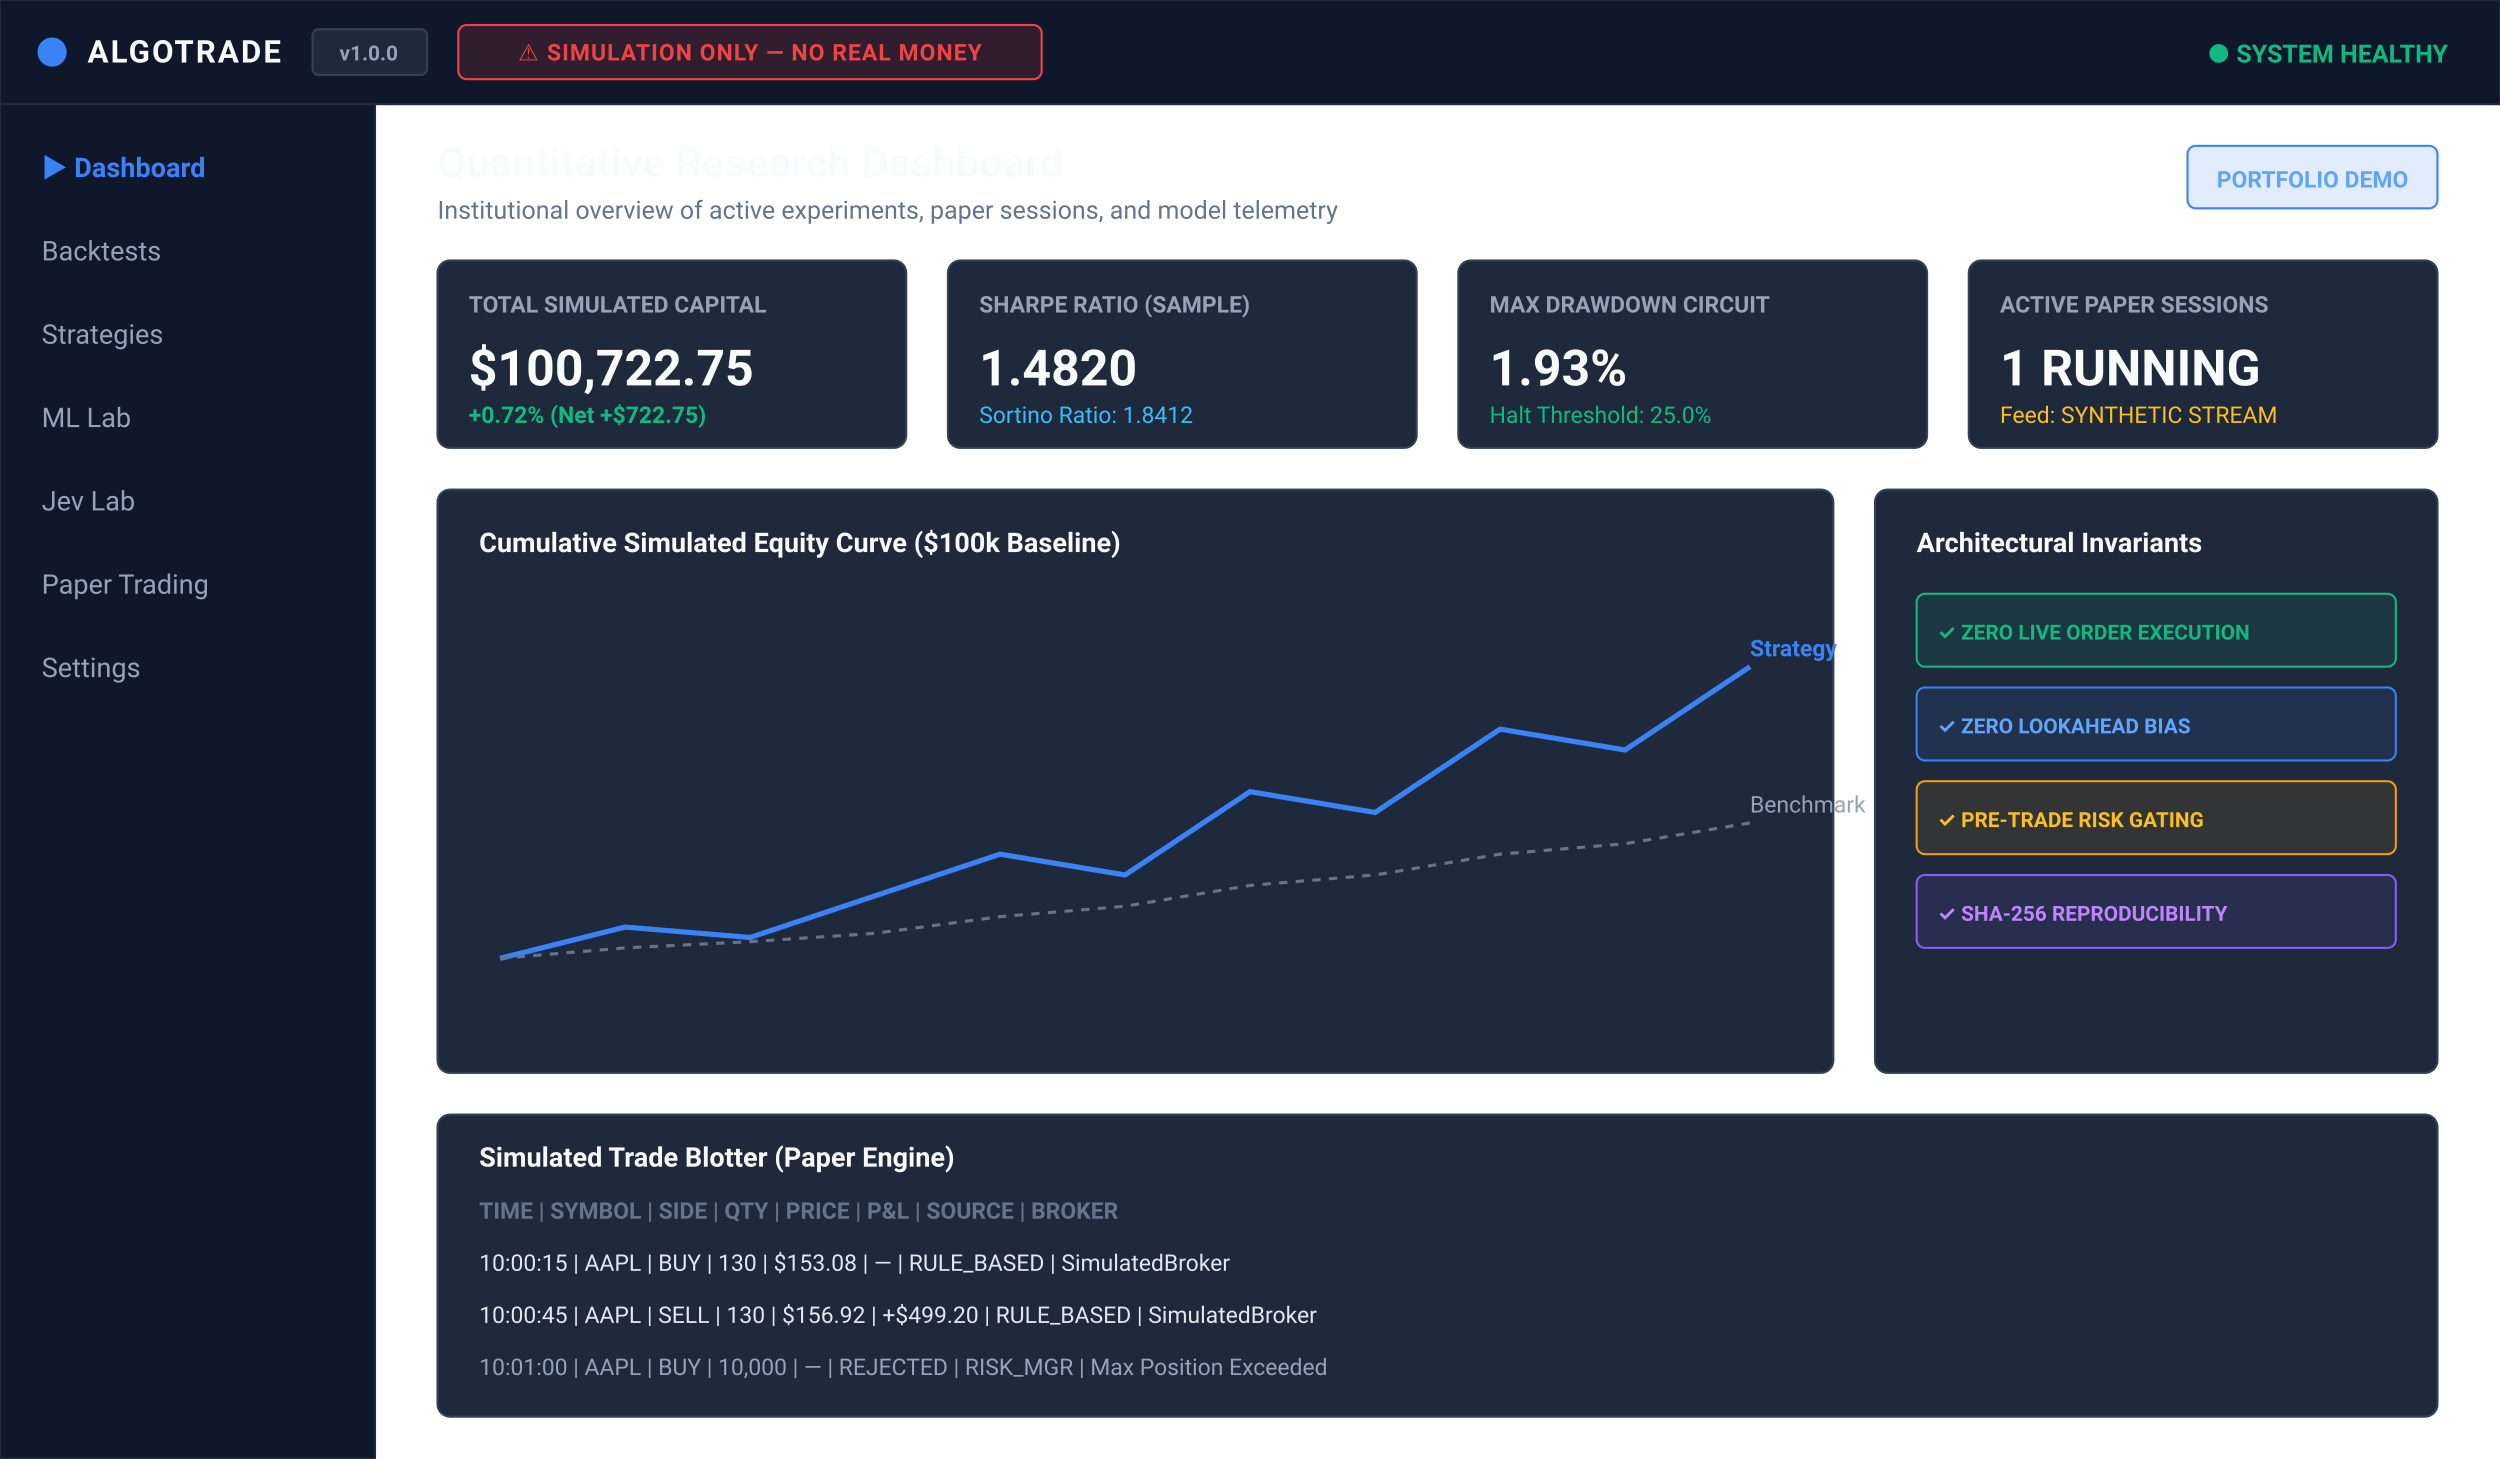
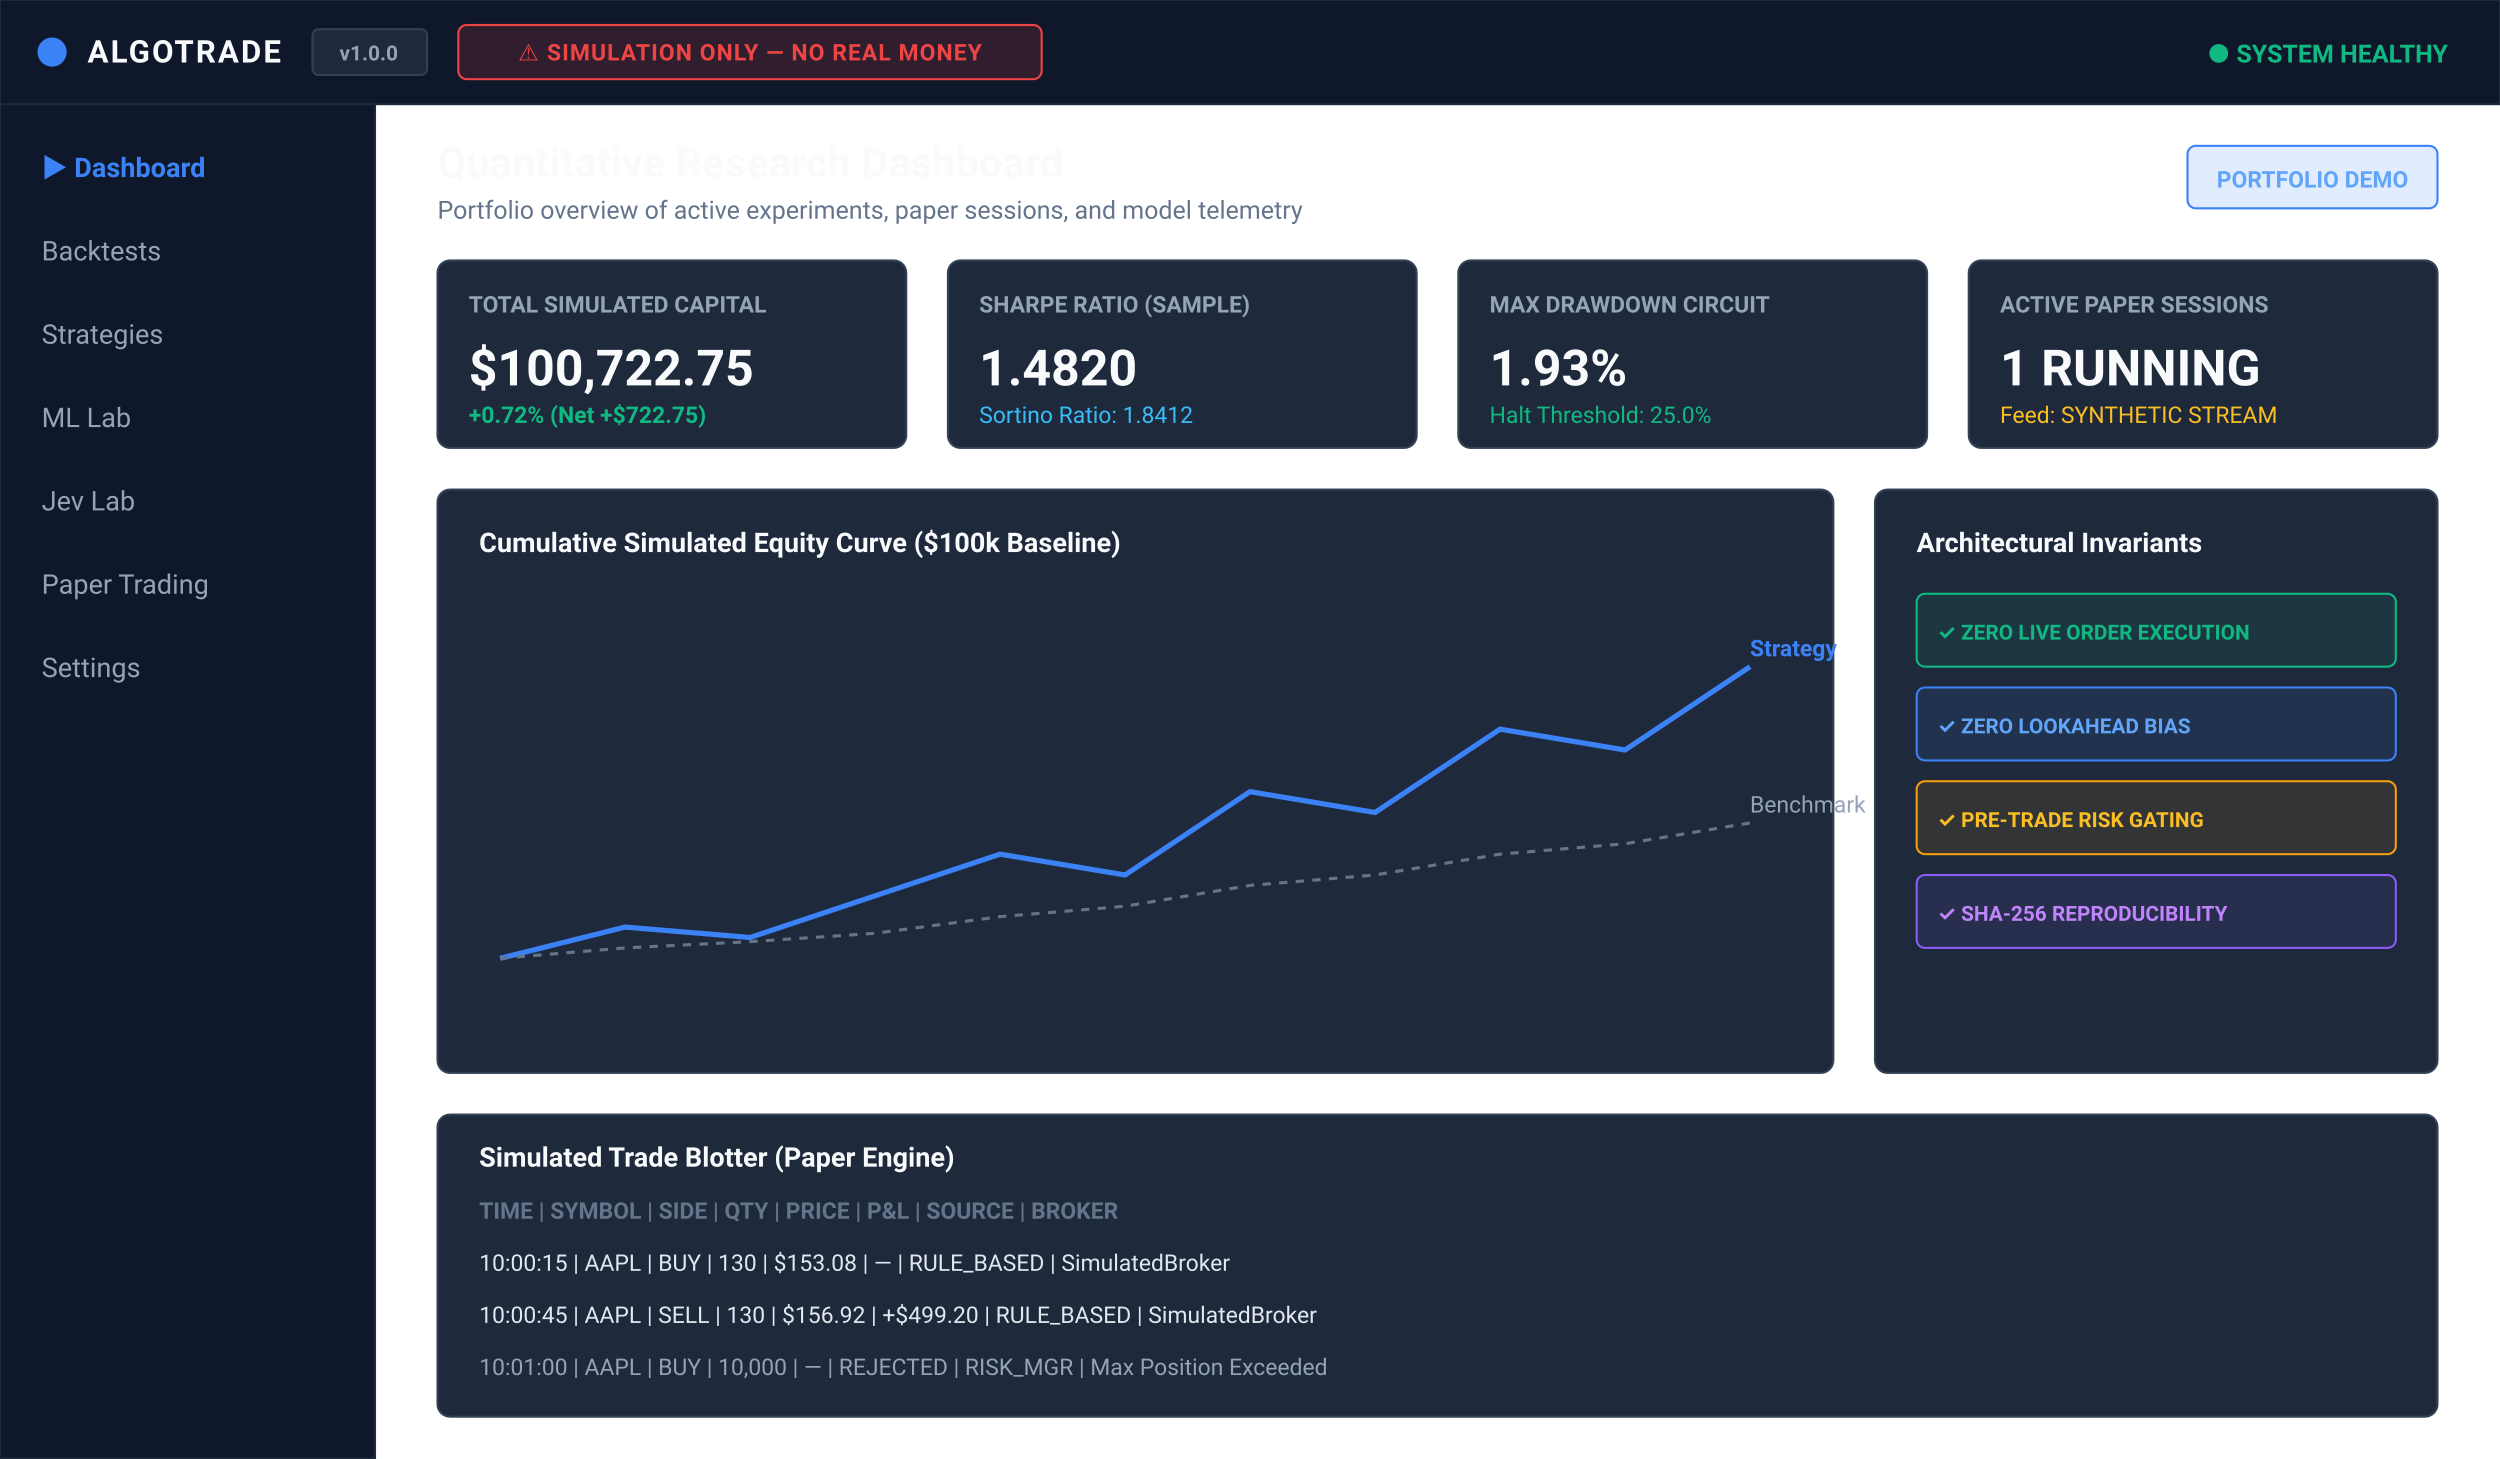
<svg xmlns="http://www.w3.org/2000/svg" viewBox="0 0 1200 700" width="100%" height="100%" style="background-color: #0b0f19; font-family: -apple-system, BlinkMacSystemFont, 'Segoe UI', Roboto, sans-serif;">
  <rect x="0" y="0" width="1200" height="50" fill="#0f172a" stroke="#1e293b" stroke-width="1" />
  <circle cx="25" cy="25" r="7" fill="#3b82f6" />
  <text x="42" y="30" fill="#f8fafc" font-size="15" font-weight="700" letter-spacing="1">ALGOTRADE</text>
  <rect x="150" y="14" width="55" height="22" rx="3" fill="#1e293b" stroke="#334155" stroke-width="1" />
  <text x="177" y="29" fill="#94a3b8" font-size="10" text-anchor="middle" font-weight="600">v1.0.0</text>
  <rect x="220" y="12" width="280" height="26" rx="4" fill="rgba(239, 68, 68, 0.15)" stroke="#ef4444" stroke-width="1" />
  <text x="360" y="29" fill="#ef4444" font-size="11" text-anchor="middle" font-weight="700" letter-spacing="0.5">⚠️ SIMULATION ONLY — NO REAL MONEY</text>
  <text x="1175" y="30" fill="#10b981" font-size="12" text-anchor="end" font-weight="600">● SYSTEM HEALTHY</text>
  <rect x="0" y="50" width="180" height="650" fill="#0f172a" stroke="#1e293b" stroke-width="1" />
  <text x="20" y="85" fill="#3b82f6" font-size="13" font-weight="700">▶ Dashboard</text>
  <text x="20" y="125" fill="#94a3b8" font-size="13">Backtests</text>
  <text x="20" y="165" fill="#94a3b8" font-size="13">Strategies</text>
  <text x="20" y="205" fill="#94a3b8" font-size="13">ML Lab</text>
  <text x="20" y="245" fill="#94a3b8" font-size="13">Jev Lab</text>
  <text x="20" y="285" fill="#94a3b8" font-size="13">Paper Trading</text>
  <text x="20" y="325" fill="#94a3b8" font-size="13">Settings</text>
  <text x="210" y="85" fill="#f8fafc" font-size="20" font-weight="700">Quantitative Research Dashboard</text>
-   <text x="210" y="105" fill="#64748b" font-size="12">Institutional overview of active experiments, paper sessions, and model telemetry</text>
+   <text x="210" y="105" fill="#64748b" font-size="12">Portfolio overview of active experiments, paper sessions, and model telemetry</text>
  <rect x="1050" y="70" width="120" height="30" rx="4" fill="rgba(59, 130, 246, 0.15)" stroke="#3b82f6" stroke-width="1" />
  <text x="1110" y="90" fill="#60a5fa" font-size="11" text-anchor="middle" font-weight="700">PORTFOLIO DEMO</text>
  <rect x="210" y="125" width="225" height="90" rx="6" fill="#1e293b" stroke="#334155" stroke-width="1" />
  <text x="225" y="150" fill="#94a3b8" font-size="11" font-weight="600">TOTAL SIMULATED CAPITAL</text>
  <text x="225" y="185" fill="#f8fafc" font-size="24" font-weight="700">$100,722.75</text>
  <text x="225" y="203" fill="#10b981" font-size="11" font-weight="600">+0.72% (Net +$722.75)</text>
  <rect x="455" y="125" width="225" height="90" rx="6" fill="#1e293b" stroke="#334155" stroke-width="1" />
  <text x="470" y="150" fill="#94a3b8" font-size="11" font-weight="600">SHARPE RATIO (SAMPLE)</text>
  <text x="470" y="185" fill="#f8fafc" font-size="24" font-weight="700">1.4820</text>
  <text x="470" y="203" fill="#38bdf8" font-size="11">Sortino Ratio: 1.8412</text>
  <rect x="700" y="125" width="225" height="90" rx="6" fill="#1e293b" stroke="#334155" stroke-width="1" />
  <text x="715" y="150" fill="#94a3b8" font-size="11" font-weight="600">MAX DRAWDOWN CIRCUIT</text>
  <text x="715" y="185" fill="#f8fafc" font-size="24" font-weight="700">1.93%</text>
  <text x="715" y="203" fill="#10b981" font-size="11">Halt Threshold: 25.0%</text>
  <rect x="945" y="125" width="225" height="90" rx="6" fill="#1e293b" stroke="#334155" stroke-width="1" />
  <text x="960" y="150" fill="#94a3b8" font-size="11" font-weight="600">ACTIVE PAPER SESSIONS</text>
  <text x="960" y="185" fill="#f8fafc" font-size="24" font-weight="700">1 RUNNING</text>
  <text x="960" y="203" fill="#fbbf24" font-size="11">Feed: SYNTHETIC STREAM</text>
  <rect x="210" y="235" width="670" height="280" rx="6" fill="#1e293b" stroke="#334155" stroke-width="1" />
  <text x="230" y="265" fill="#f8fafc" font-size="13" font-weight="700">Cumulative Simulated Equity Curve ($100k Baseline)</text>
  <polyline points="240,460 300,445 360,450 420,430 480,410 540,420 600,380 660,390 720,350 780,360 840,320" fill="none" stroke="#3b82f6" stroke-width="2.5" />
  <polyline points="240,460 300,455 360,452 420,448 480,440 540,435 600,425 660,420 720,410 780,405 840,395" fill="none" stroke="#64748b" stroke-width="1.5" stroke-dasharray="4" />
  <text x="840" y="315" fill="#3b82f6" font-size="11" font-weight="700">Strategy</text>
  <text x="840" y="390" fill="#94a3b8" font-size="11">Benchmark</text>
  <rect x="900" y="235" width="270" height="280" rx="6" fill="#1e293b" stroke="#334155" stroke-width="1" />
  <text x="920" y="265" fill="#f8fafc" font-size="13" font-weight="700">Architectural Invariants</text>
  <rect x="920" y="285" width="230" height="35" rx="4" fill="rgba(16, 185, 129, 0.1)" stroke="#10b981" stroke-width="1" />
  <text x="930" y="307" fill="#10b981" font-size="10" font-weight="700">✓ ZERO LIVE ORDER EXECUTION</text>
  <rect x="920" y="330" width="230" height="35" rx="4" fill="rgba(59, 130, 246, 0.1)" stroke="#3b82f6" stroke-width="1" />
  <text x="930" y="352" fill="#60a5fa" font-size="10" font-weight="700">✓ ZERO LOOKAHEAD BIAS</text>
  <rect x="920" y="375" width="230" height="35" rx="4" fill="rgba(245, 158, 11, 0.1)" stroke="#f59e0b" stroke-width="1" />
  <text x="930" y="397" fill="#fbbf24" font-size="10" font-weight="700">✓ PRE-TRADE RISK GATING</text>
  <rect x="920" y="420" width="230" height="35" rx="4" fill="rgba(139, 92, 246, 0.1)" stroke="#8b5cf6" stroke-width="1" />
  <text x="930" y="442" fill="#c084fc" font-size="10" font-weight="700">✓ SHA-256 REPRODUCIBILITY</text>
  <rect x="210" y="535" width="960" height="145" rx="6" fill="#1e293b" stroke="#334155" stroke-width="1" />
  <text x="230" y="560" fill="#f8fafc" font-size="13" font-weight="700">Simulated Trade Blotter (Paper Engine)</text>
  <text x="230" y="585" fill="#64748b" font-size="11" font-weight="700">TIME | SYMBOL | SIDE | QTY | PRICE | P&amp;L | SOURCE | BROKER</text>
  <text x="230" y="610" fill="#e2e8f0" font-size="11">10:00:15 | AAPL | BUY  | 130 | $153.08 | —       | RULE_BASED | SimulatedBroker</text>
  <text x="230" y="635" fill="#e2e8f0" font-size="11">10:00:45 | AAPL | SELL | 130 | $156.92 | +$499.20 | RULE_BASED | SimulatedBroker</text>
  <text x="230" y="660" fill="#94a3b8" font-size="11">10:01:00 | AAPL | BUY  | 10,000 | —    | REJECTED | RISK_MGR   | Max Position Exceeded</text>
</svg>
